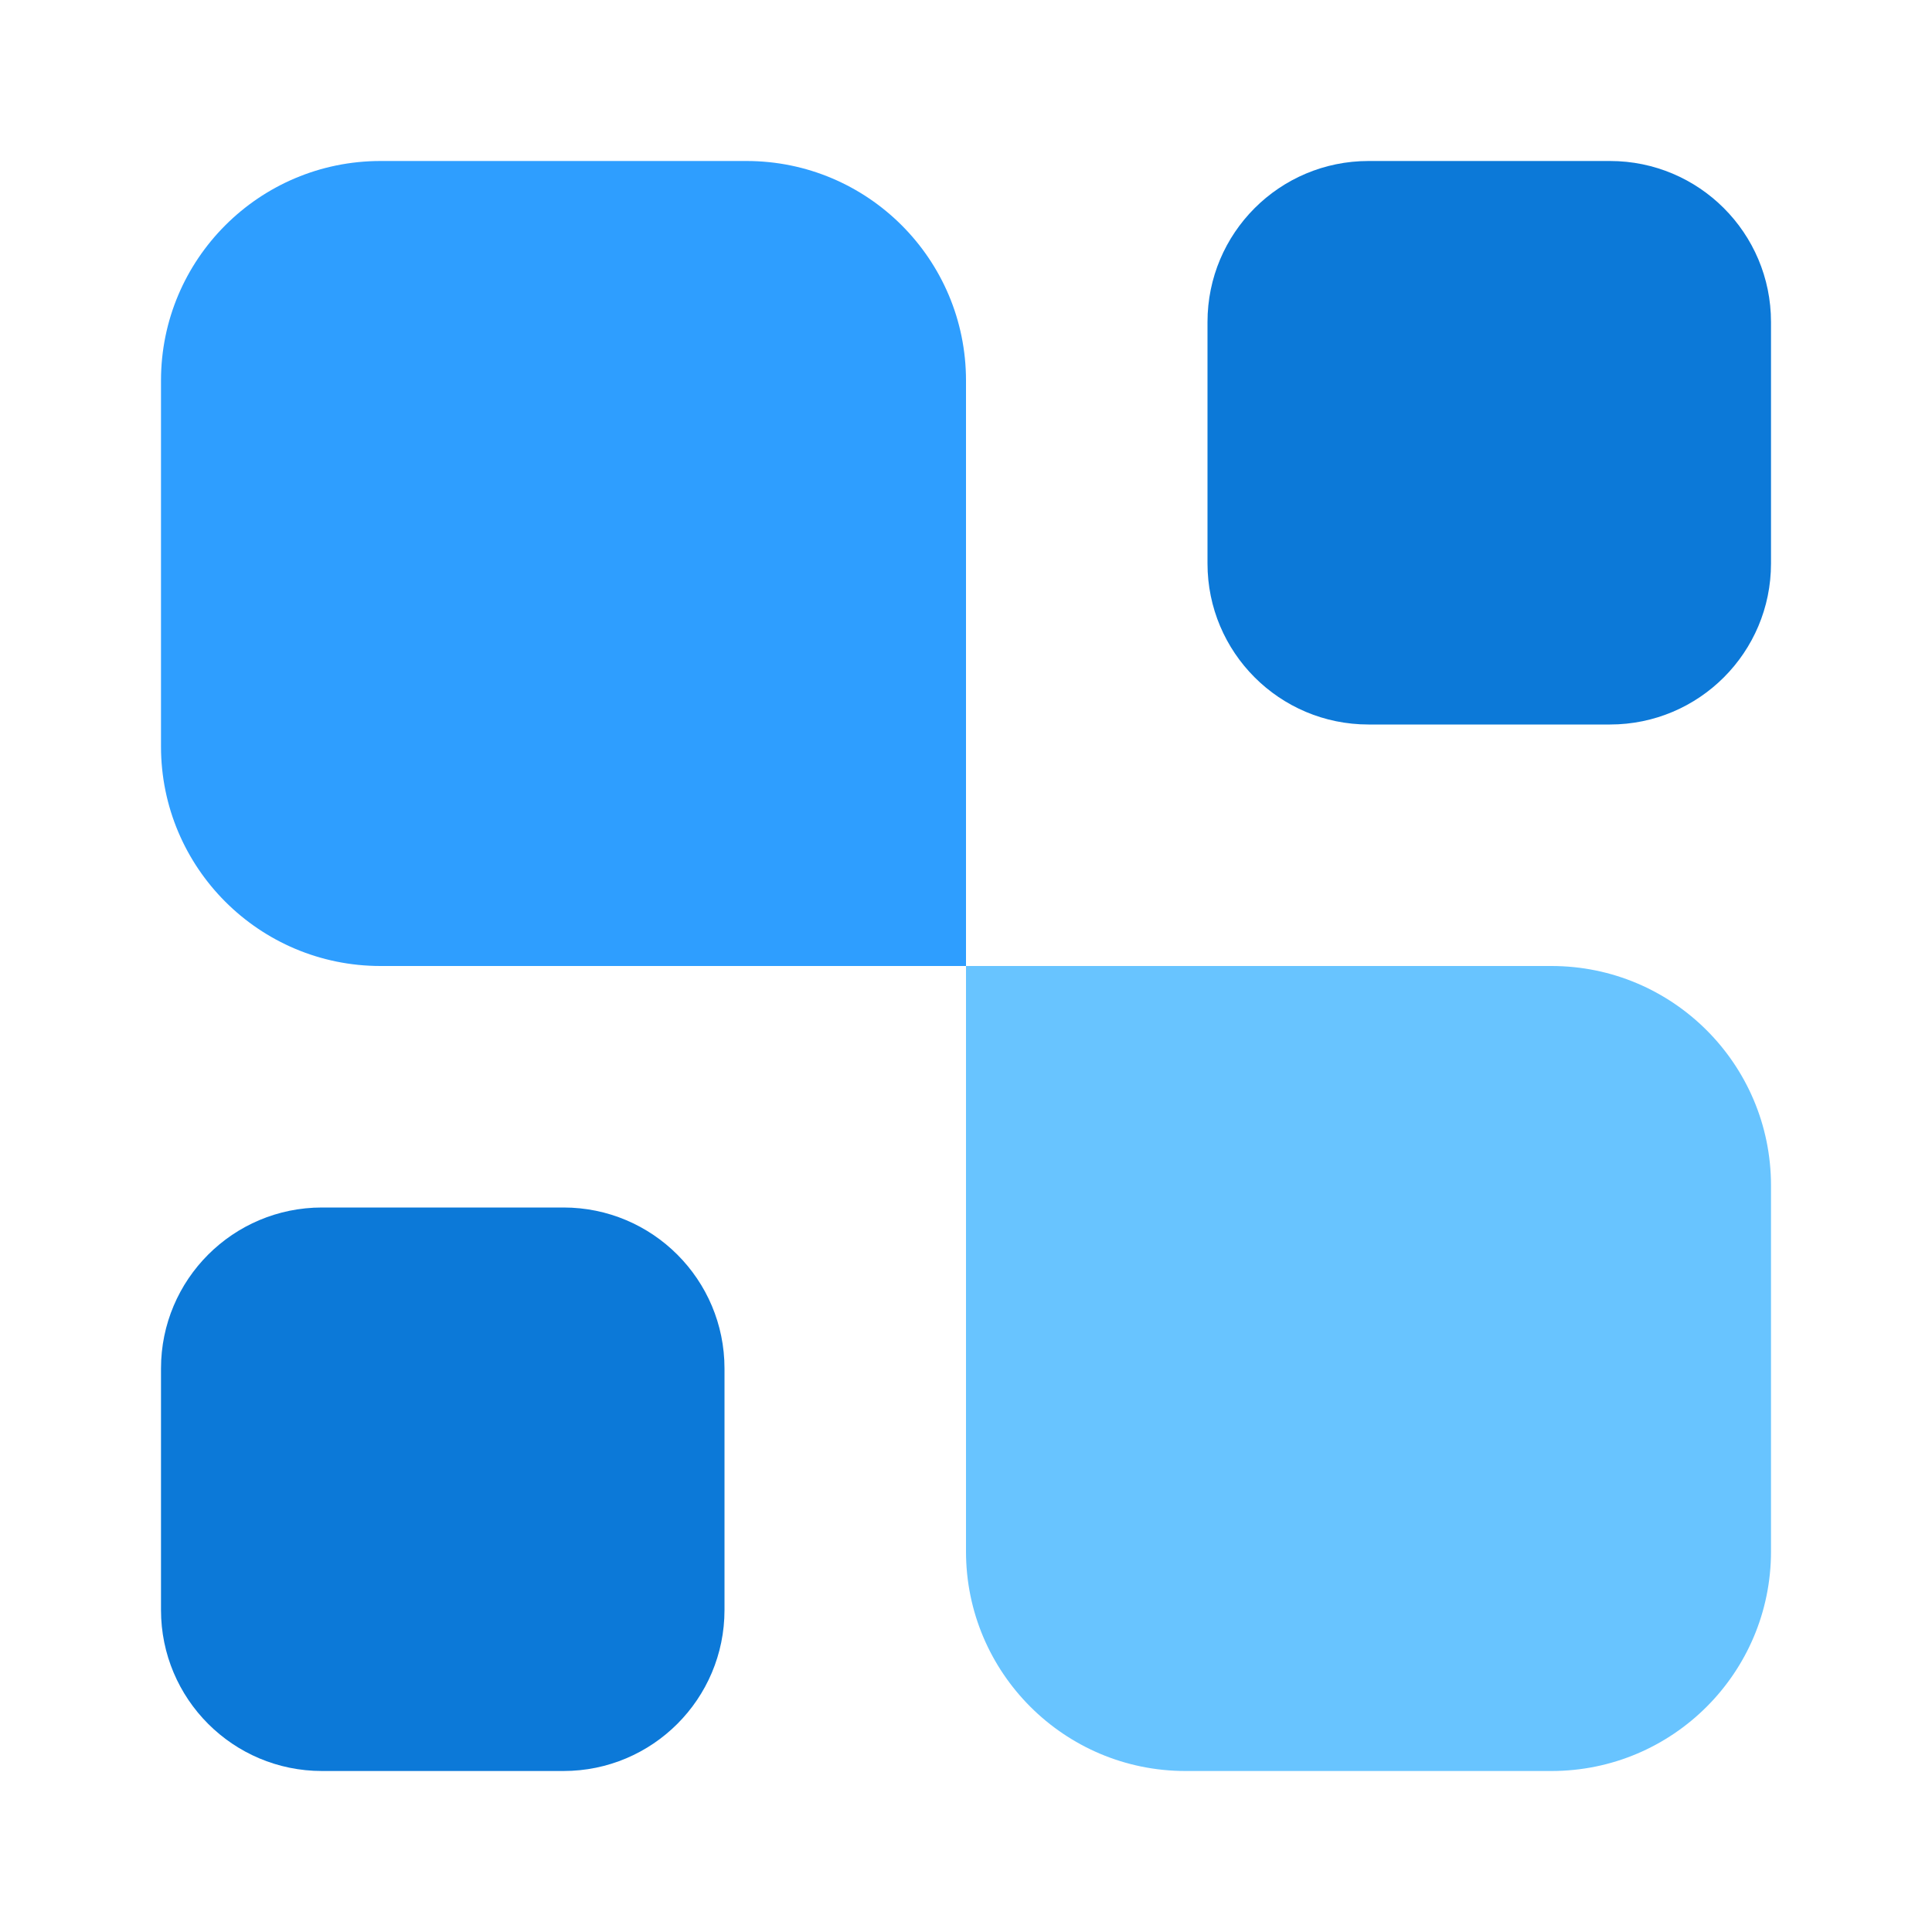
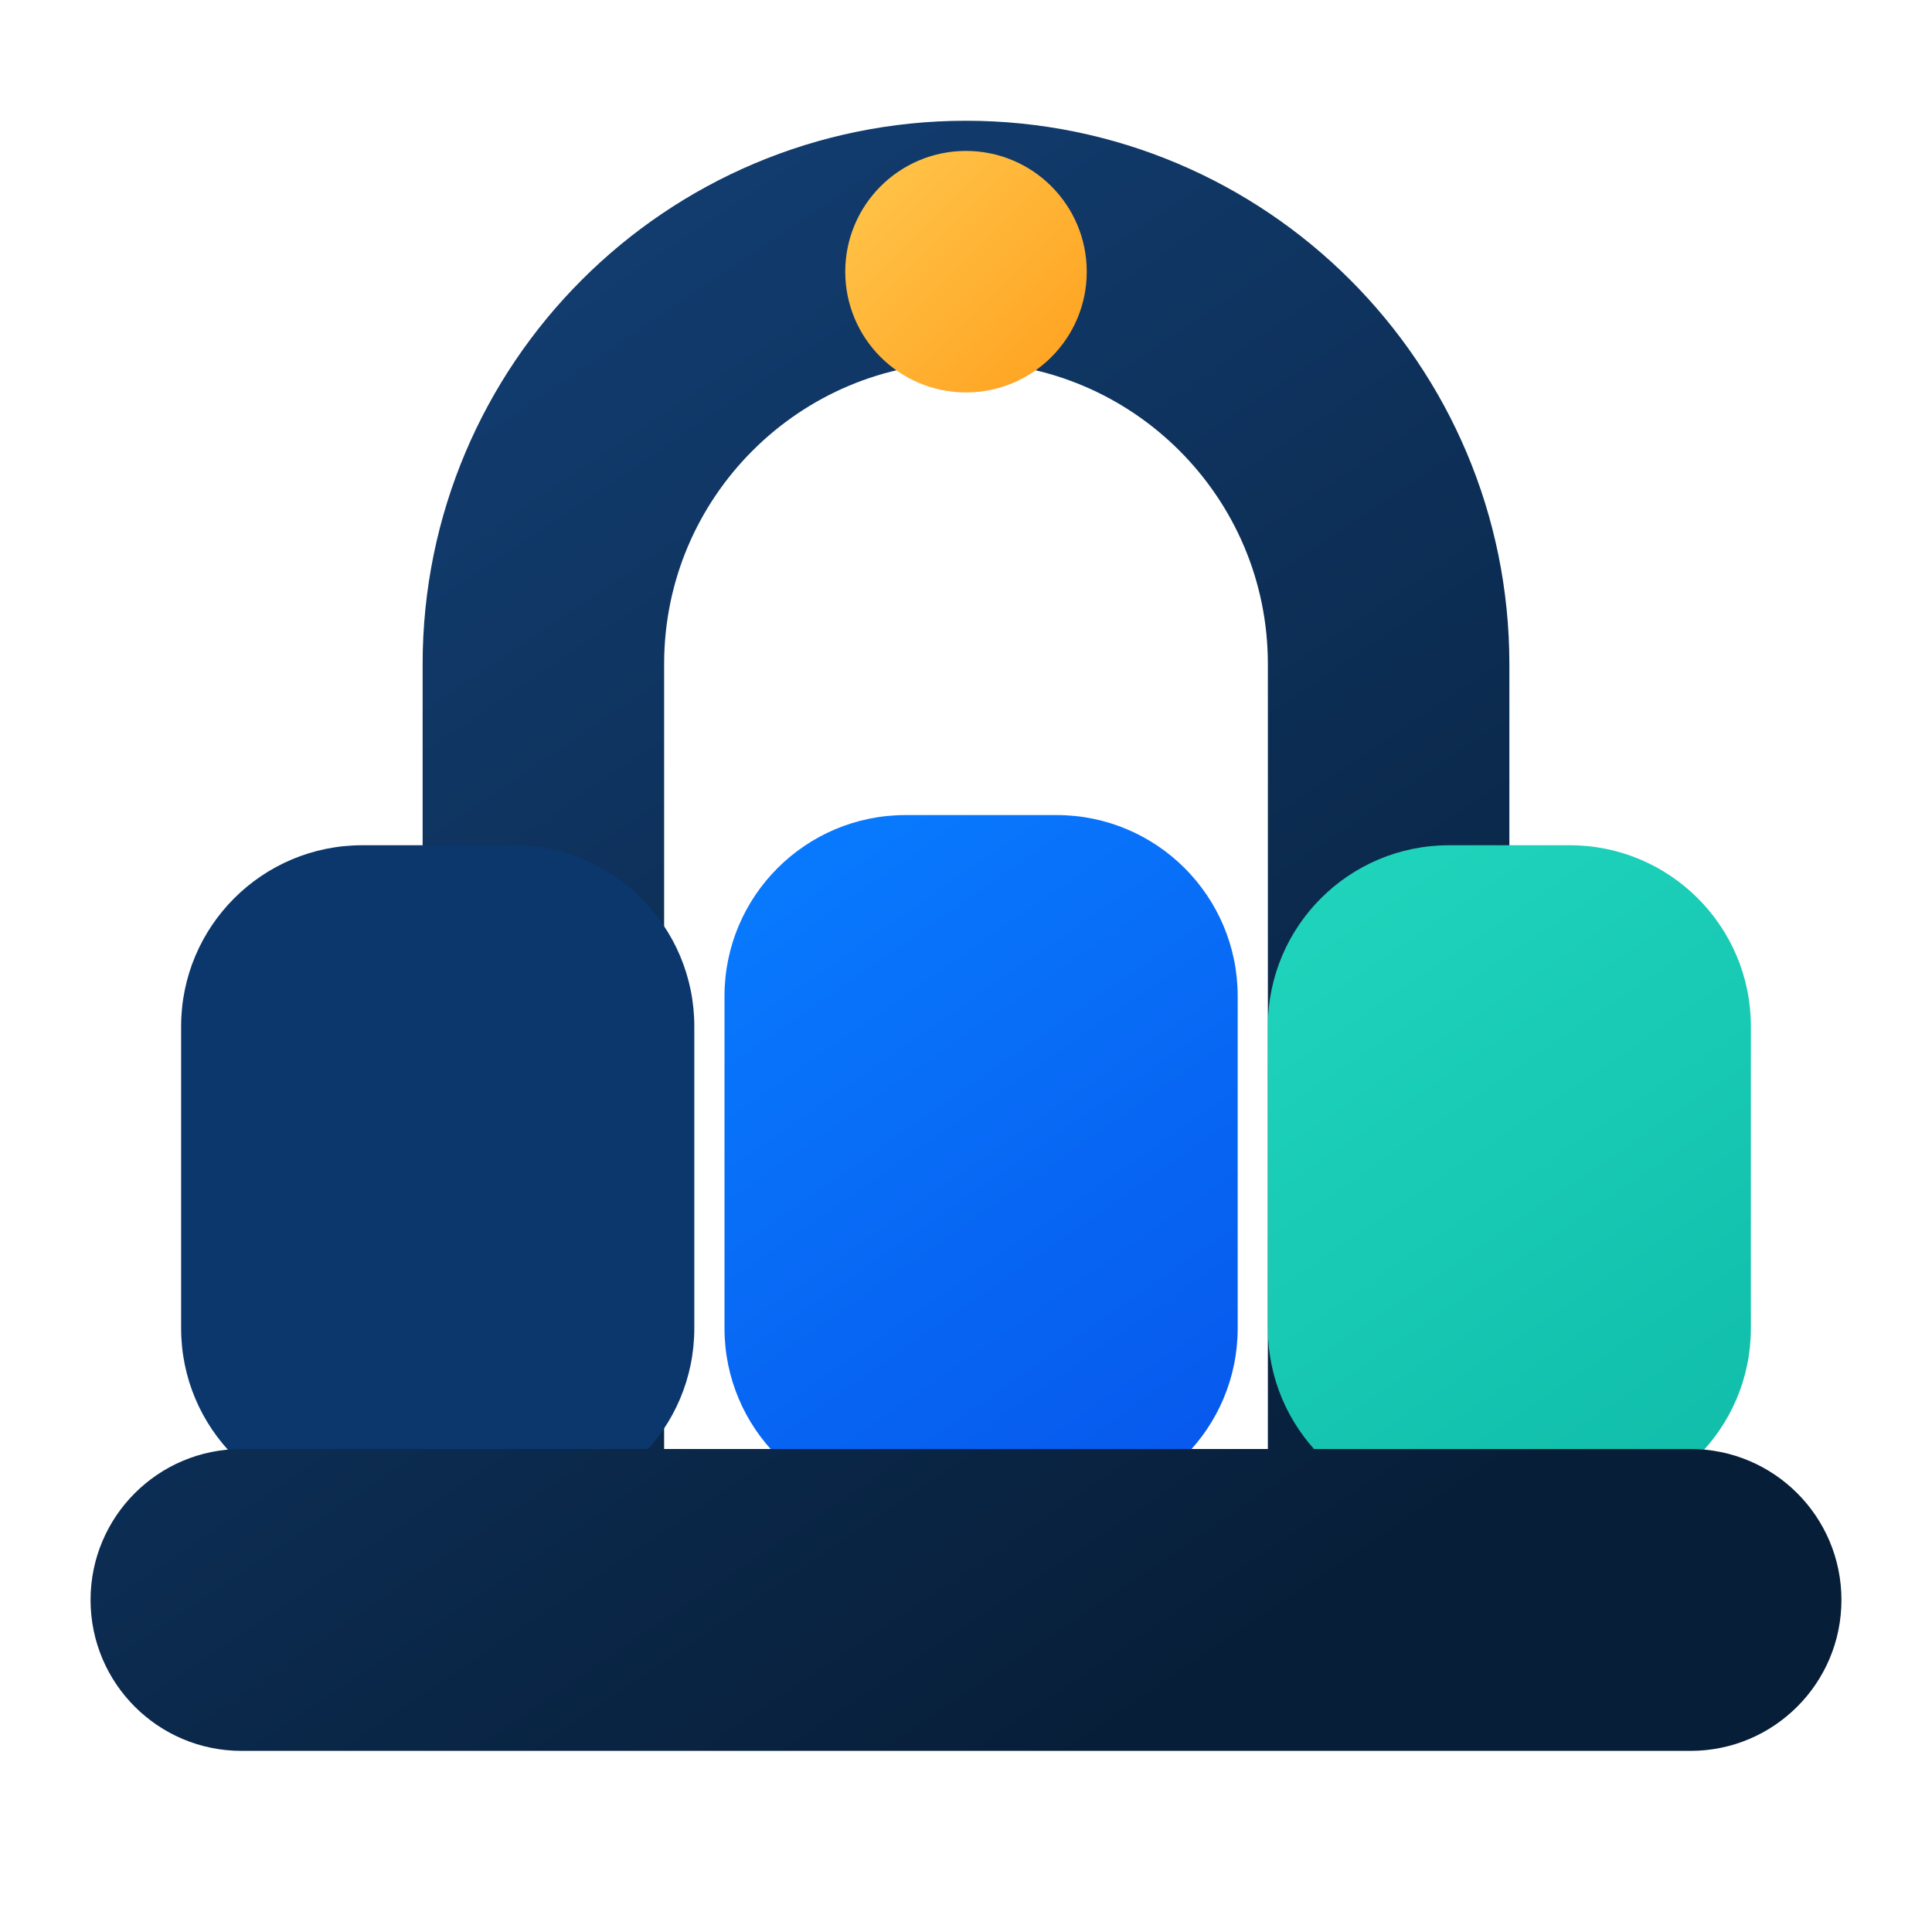
- <svg xmlns="http://www.w3.org/2000/svg" width="24" height="24" viewBox="0 0 24 24" fill="none">
-   <path d="M22 19.273C22 20.779 20.779 22 19.273 22H14.727C13.221 22 12 20.779 12 19.273V12H19.273C20.779 12 22 13.221 22 14.727V19.273Z" fill="#68C4FF" />
-   <path d="M20 2C21.105 2 22 2.895 22 4V7C22 8.105 21.105 9 20 9H17C15.895 9 15 8.105 15 7V4C15 2.895 15.895 2 17 2H20Z" fill="#0C79D8" />
-   <path d="M7 15C8.105 15 9 15.895 9 17V20C9 21.105 8.105 22 7 22H4C2.895 22 2 21.105 2 20V17C2 15.895 2.895 15 4 15H7Z" fill="#0C79D8" />
-   <path d="M12 12H4.727C3.221 12 2 10.779 2 9.273V4.727C2 3.221 3.221 2 4.727 2H9.273C10.779 2 12 3.221 12 4.727V12Z" fill="#2E9EFF" />
+ <svg xmlns="http://www.w3.org/2000/svg" width="64" height="64" viewBox="0 0 64 64" fill="none">
+   <defs>
+     <linearGradient id="frame" x1="18" y1="8" x2="47" y2="51" gradientUnits="userSpaceOnUse">
+       <stop stop-color="#123D70" />
+       <stop offset="1" stop-color="#071E38" />
+     </linearGradient>
+     <linearGradient id="center" x1="25" y1="27" x2="41" y2="50" gradientUnits="userSpaceOnUse">
+       <stop stop-color="#087CFF" />
+       <stop offset="1" stop-color="#0756EB" />
+     </linearGradient>
+     <linearGradient id="right" x1="43" y1="28" x2="58" y2="50" gradientUnits="userSpaceOnUse">
+       <stop stop-color="#20D5BD" />
+       <stop offset="1" stop-color="#0FBCA9" />
+     </linearGradient>
+     <linearGradient id="indicator" x1="28" y1="6" x2="36" y2="14" gradientUnits="userSpaceOnUse">
+       <stop stop-color="#FFC54A" />
+       <stop offset="1" stop-color="#FF9D1A" />
+     </linearGradient>
+   </defs>
+   <path d="M18 49V22C18 14.268 24.268 8 32 8C39.732 8 46 14.268 46 22V49" stroke="url(#frame)" stroke-width="8" stroke-linecap="round" stroke-linejoin="round" />
+   <rect x="6" y="28" width="17" height="22" rx="6" fill="#0B376D" />
+   <rect x="24" y="27" width="17" height="23" rx="6" fill="url(#center)" />
+   <rect x="42" y="28" width="16" height="22" rx="6" fill="url(#right)" />
+   <rect x="3" y="48" width="58" height="10" rx="5" fill="url(#frame)" />
+   <circle cx="32" cy="9" r="4" fill="url(#indicator)" />
</svg>
